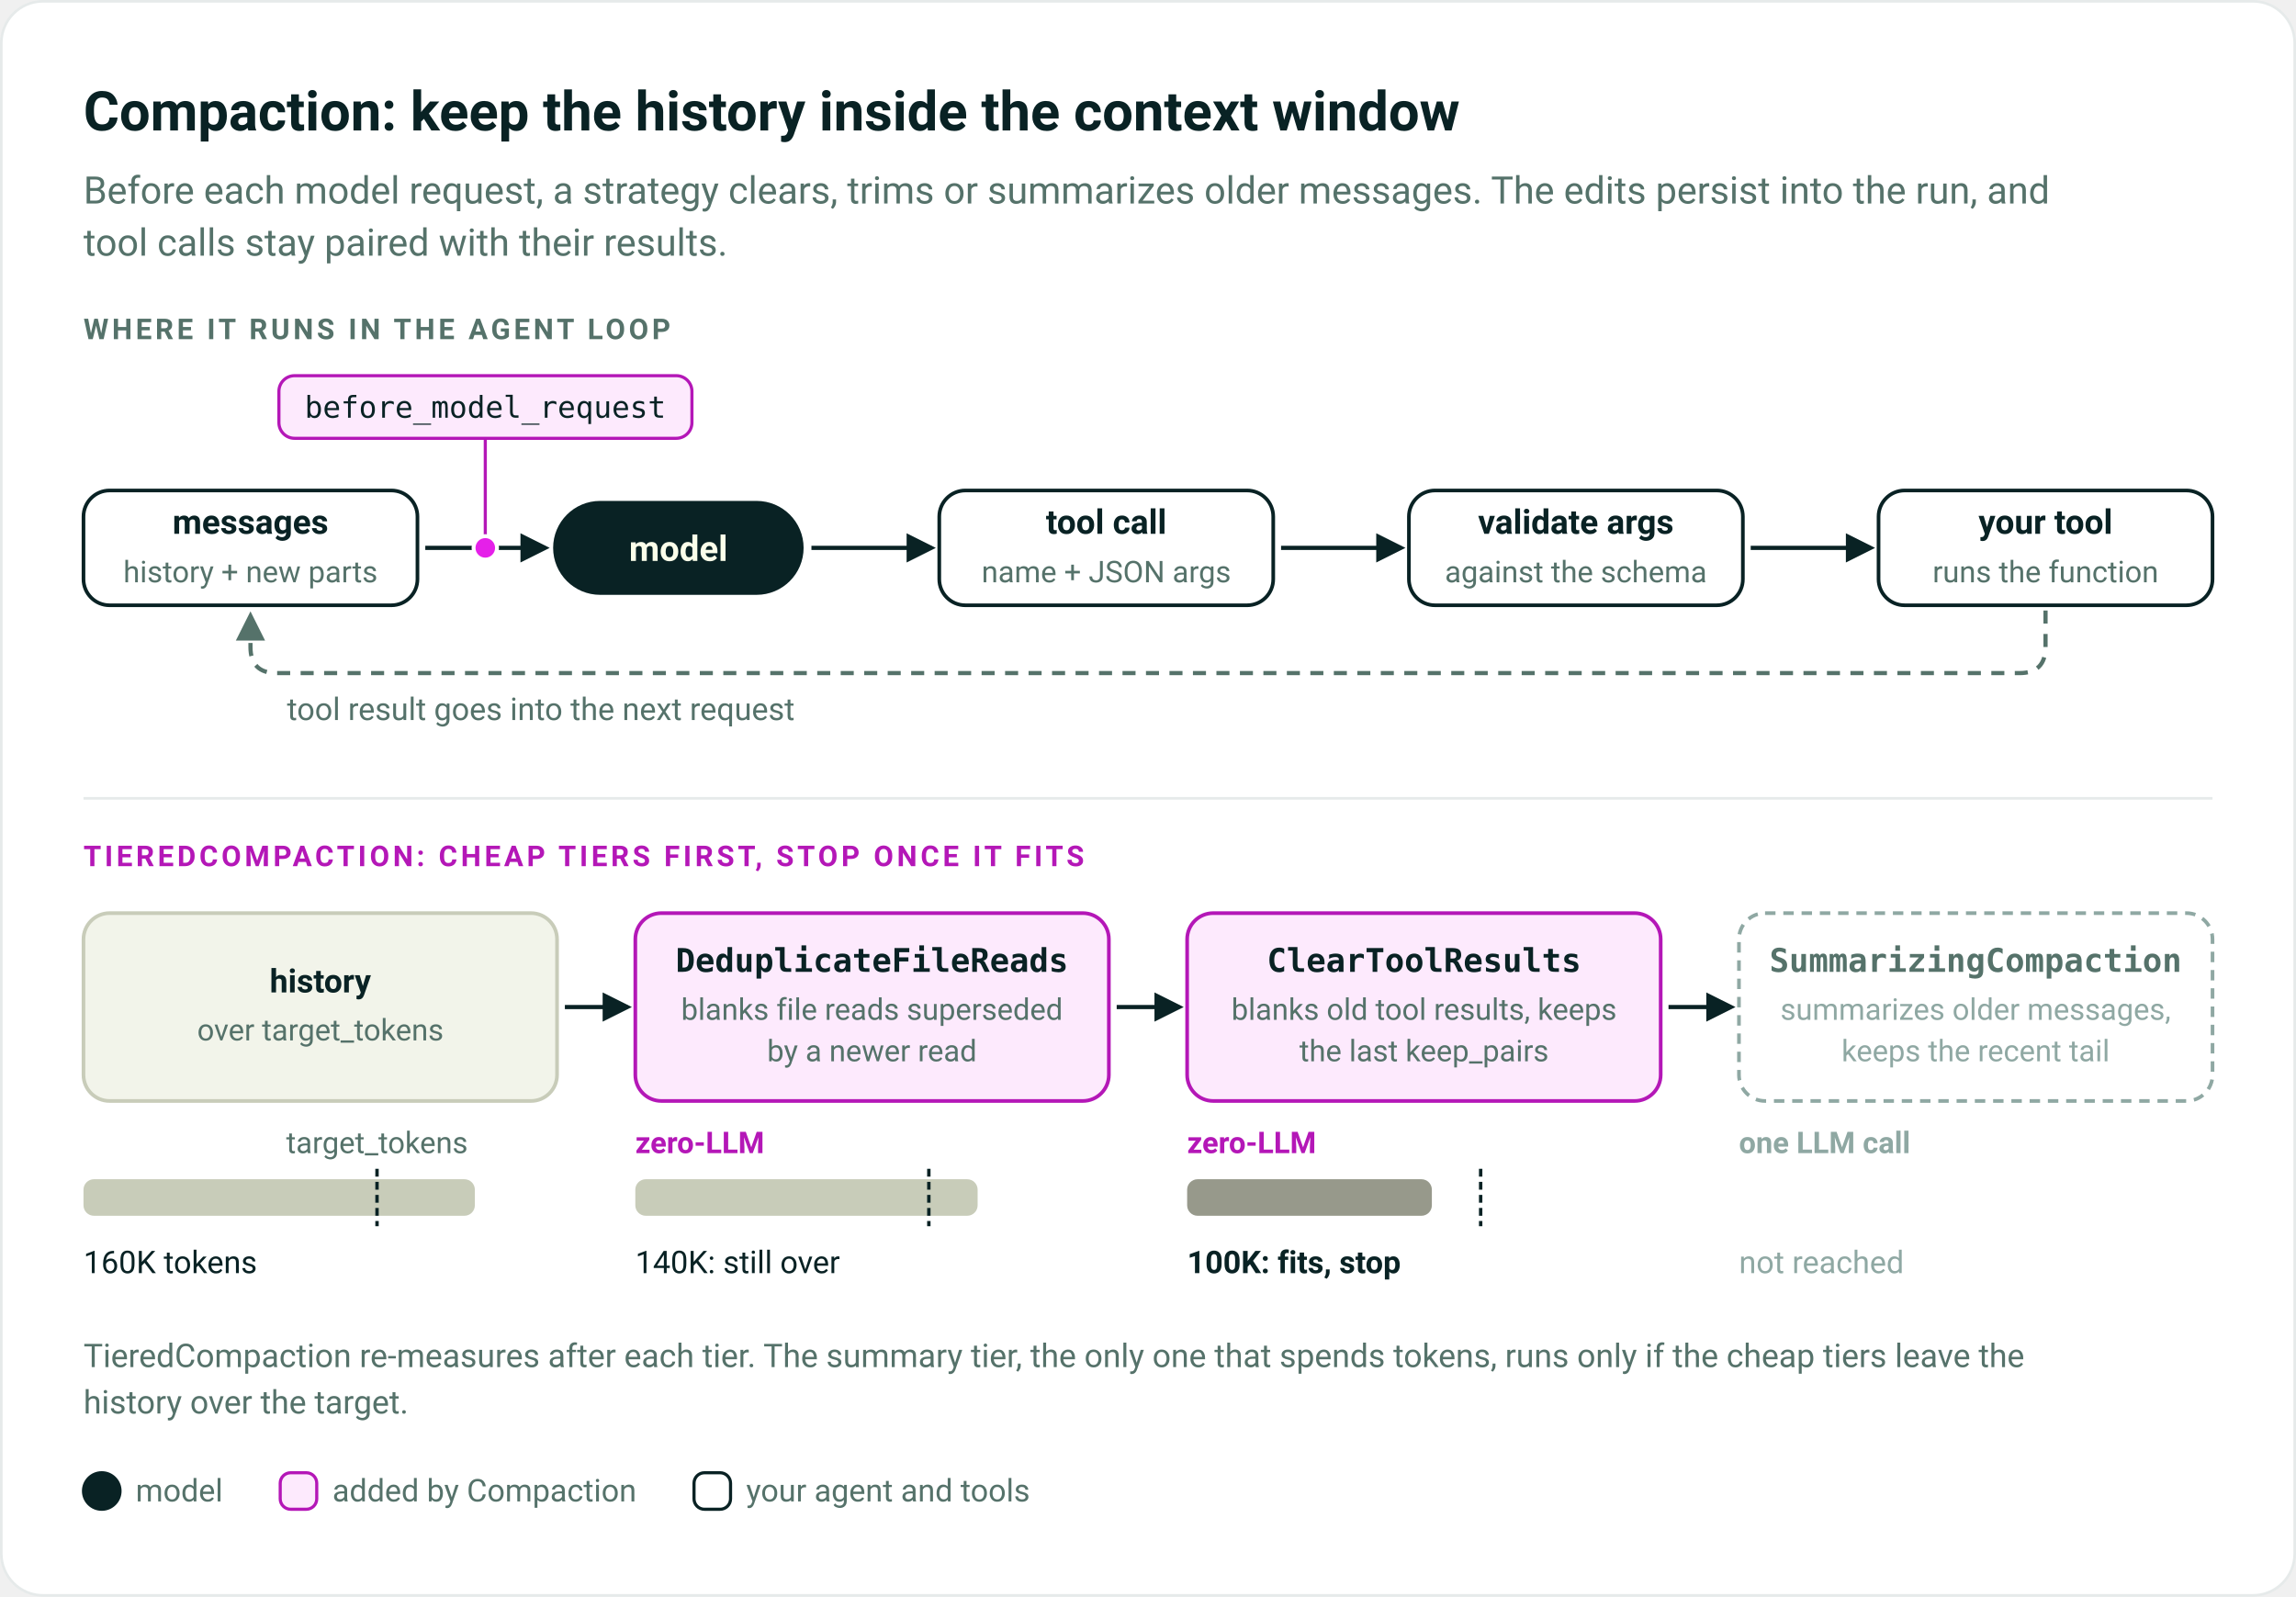
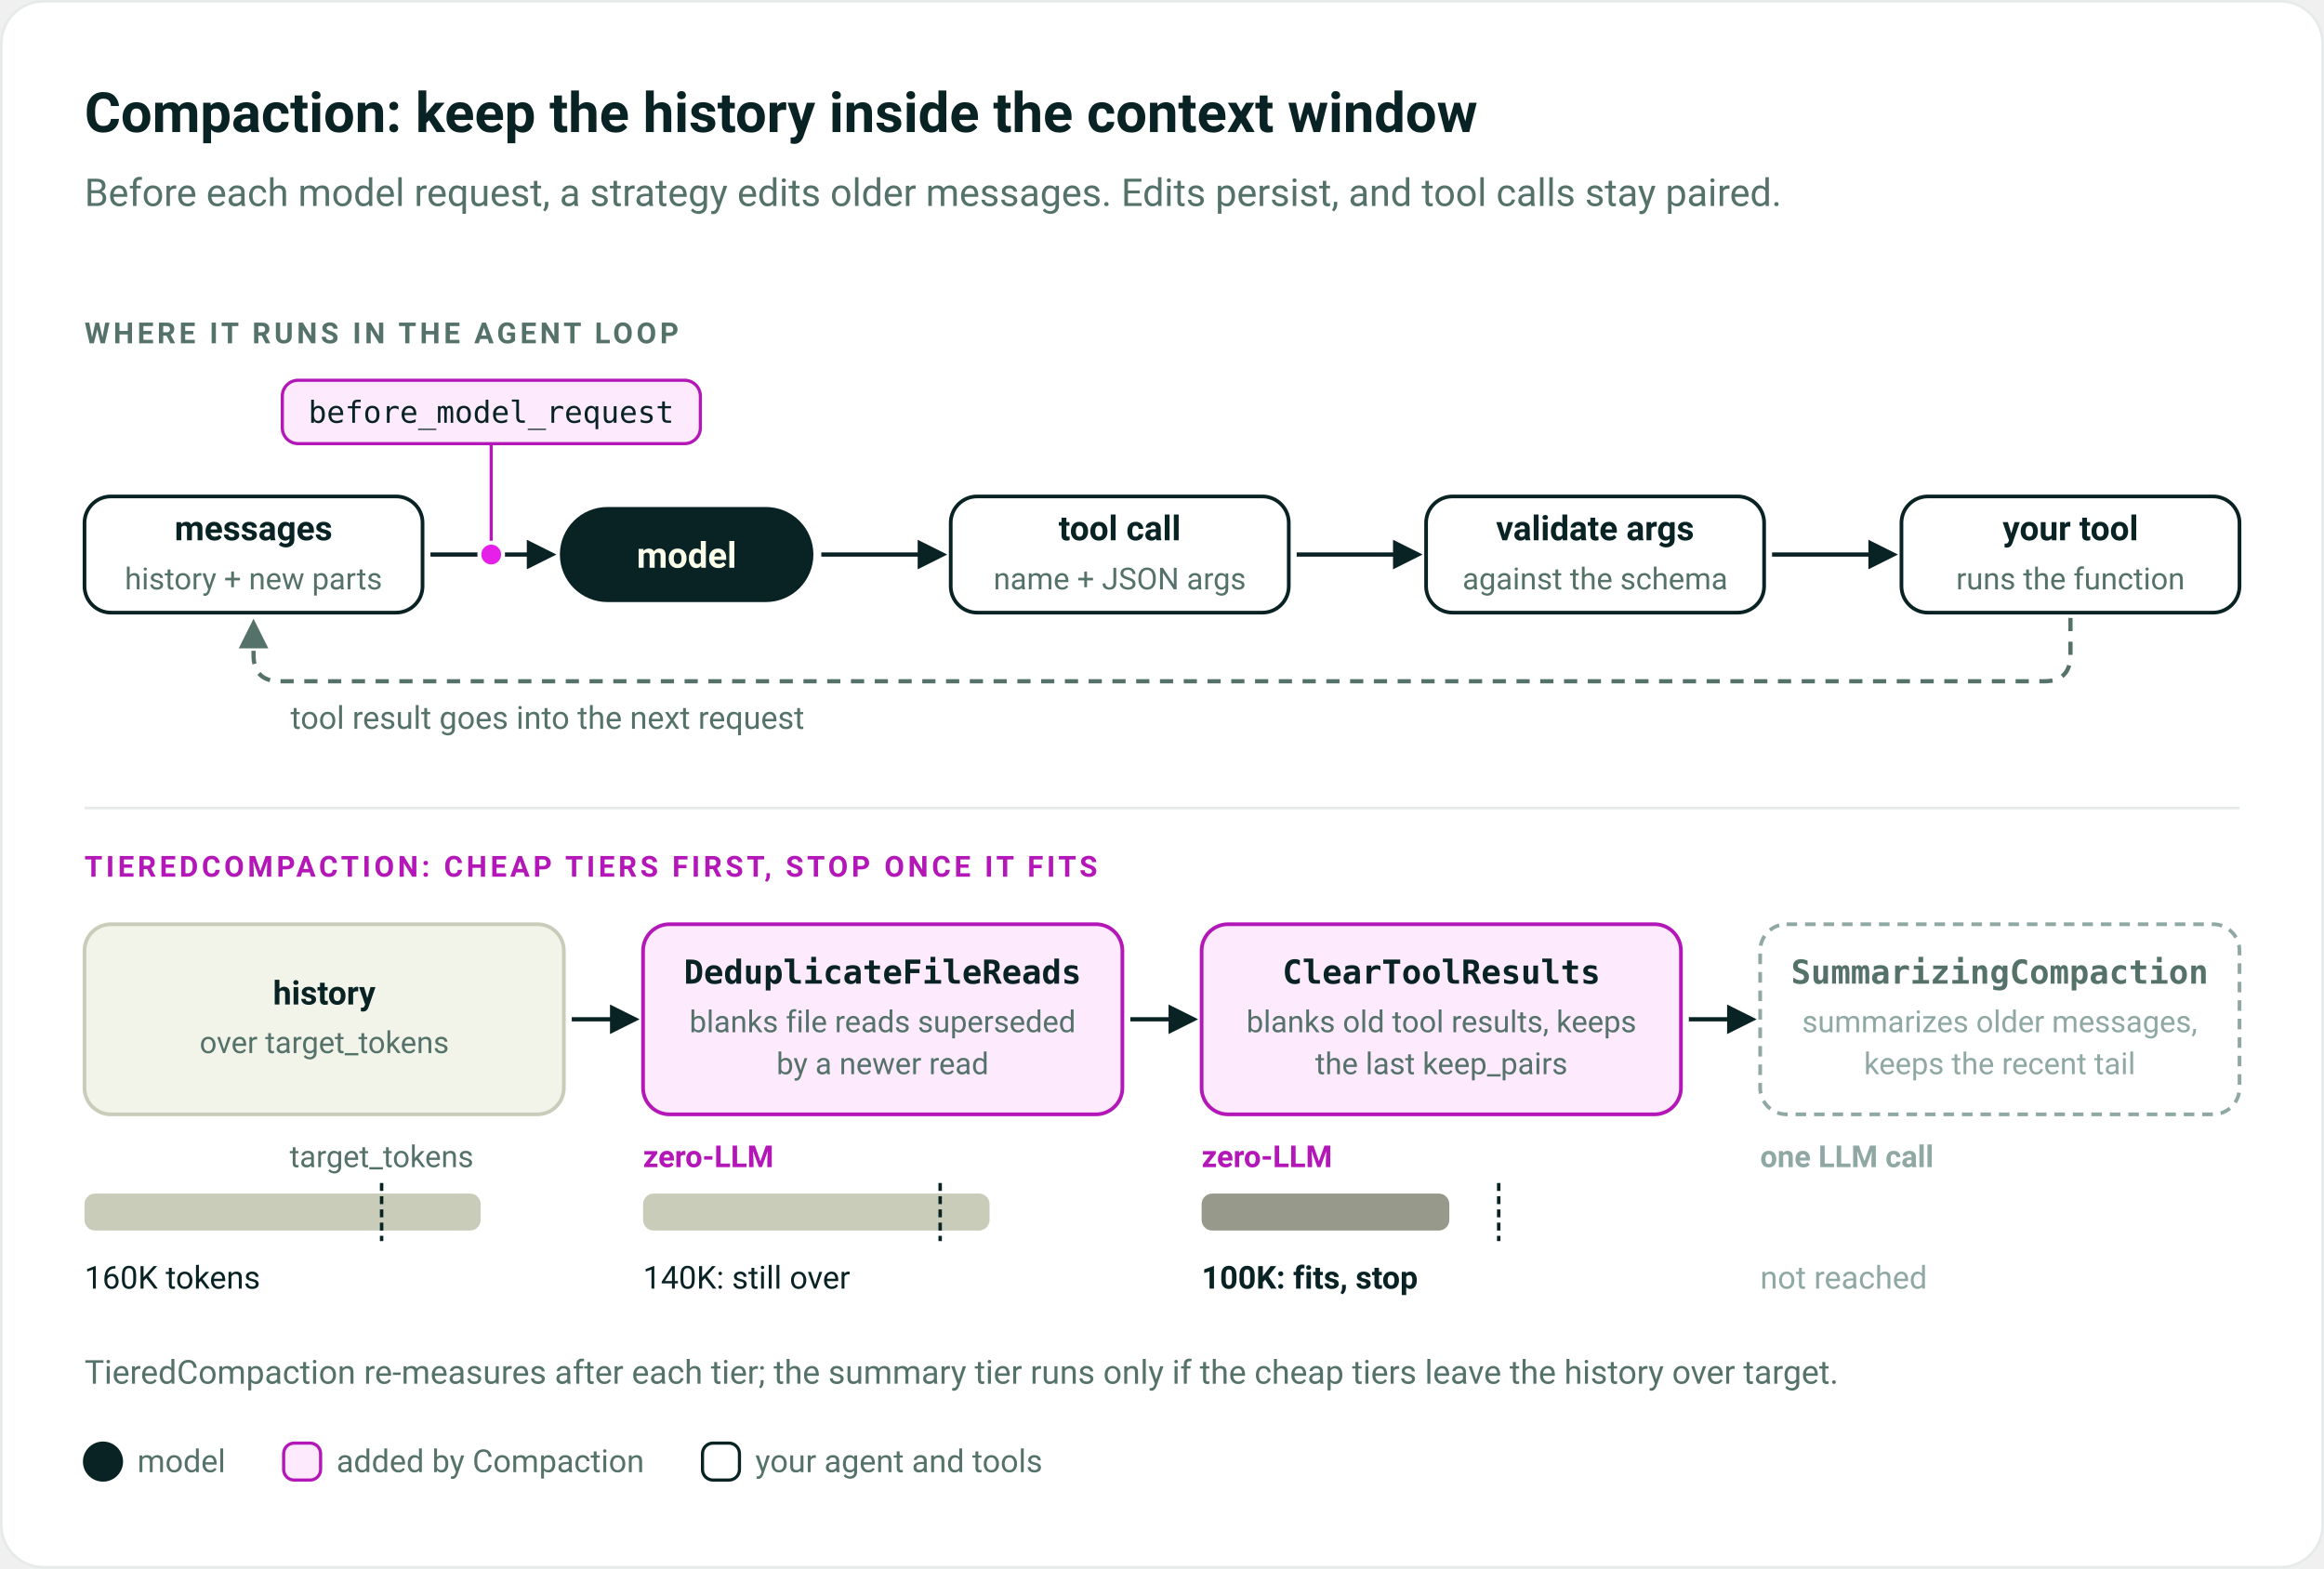
- <svg xmlns="http://www.w3.org/2000/svg" width="880" height="612" viewBox="0 0 880 612" role="img" aria-labelledby="t d">
+ <svg xmlns="http://www.w3.org/2000/svg" width="880" height="594" viewBox="0 0 880 594" role="img" aria-labelledby="t d">
  <defs>
    <marker id="ai" viewBox="0 0 10 10" refX="8.5" refY="5" markerWidth="7" markerHeight="7" orient="auto-start-reverse">
      <path d="M0 0L10 5L0 10z" fill="#092224" />
    </marker>
    <marker id="am" viewBox="0 0 10 10" refX="8.5" refY="5" markerWidth="7" markerHeight="7" orient="auto-start-reverse">
      <path d="M0 0L10 5L0 10z" fill="#55726A" />
    </marker>
    <marker id="al" viewBox="0 0 10 10" refX="8.5" refY="5" markerWidth="7" markerHeight="7" orient="auto-start-reverse">
      <path d="M0 0L10 5L0 10z" fill="#B417B7" />
    </marker>
    <marker id="al2" viewBox="0 0 10 10" refX="8.5" refY="5" markerWidth="7" markerHeight="7" orient="auto-start-reverse">
      <path d="M0 0L10 5L0 10z" fill="#E520E9" />
    </marker>
    <marker id="ap" viewBox="0 0 10 10" refX="8.5" refY="5" markerWidth="7" markerHeight="7" orient="auto-start-reverse">
      <path d="M0 0L10 5L0 10z" fill="#7B57E8" />
    </marker>
    <marker id="aa" viewBox="0 0 10 10" refX="8.5" refY="5" markerWidth="7" markerHeight="7" orient="auto-start-reverse">
      <path d="M0 0L10 5L0 10z" fill="#0E9C86" />
    </marker>
    <marker id="ac" viewBox="0 0 10 10" refX="8.5" refY="5" markerWidth="7" markerHeight="7" orient="auto-start-reverse">
      <path d="M0 0L10 5L0 10z" fill="#E5533D" />
    </marker>
    <marker id="af" viewBox="0 0 10 10" refX="8.5" refY="5" markerWidth="7" markerHeight="7" orient="auto-start-reverse">
      <path d="M0 0L10 5L0 10z" fill="#8FA8A3" />
    </marker>
    <marker id="ao" viewBox="0 0 10 10" refX="8.5" refY="5" markerWidth="7" markerHeight="7" orient="auto-start-reverse">
      <path d="M0 0L10 5L0 10z" fill="#97998B" />
    </marker>
  </defs>
-   <rect x="0.5" y="0.5" width="879" height="611" rx="16" fill="#FFFFFF" stroke="#E6EAEA" />
+   <rect x="0.5" y="0.5" width="879" height="593" rx="16" fill="#FFFFFF" stroke="#E6EAEA" />
  <text x="32" y="50" font-size="21" fill="#092224" text-anchor="start" font-weight="700" font-family="ui-sans-serif, system-ui, -apple-system, 'Segoe UI', Roboto, Helvetica, Arial, sans-serif">Compaction: keep the history inside the context window</text>
-   <text x="32" y="78" font-size="14.5" fill="#55726A" text-anchor="start" font-weight="400" font-family="ui-sans-serif, system-ui, -apple-system, 'Segoe UI', Roboto, Helvetica, Arial, sans-serif">Before each model request, a strategy clears, trims or summarizes older messages. The edits persist into the run, and</text>
-   <text x="32" y="98" font-size="14.5" fill="#55726A" text-anchor="start" font-weight="400" font-family="ui-sans-serif, system-ui, -apple-system, 'Segoe UI', Roboto, Helvetica, Arial, sans-serif">tool calls stay paired with their results.</text>
+   <text x="32" y="78" font-size="14.5" fill="#55726A" text-anchor="start" font-weight="400" font-family="ui-sans-serif, system-ui, -apple-system, 'Segoe UI', Roboto, Helvetica, Arial, sans-serif">Before each model request, a strategy edits older messages. Edits persist, and tool calls stay paired.</text>
  <text letter-spacing="1.3" x="32" y="130" font-size="11" fill="#55726A" text-anchor="start" font-weight="700" font-family="ui-sans-serif, system-ui, -apple-system, 'Segoe UI', Roboto, Helvetica, Arial, sans-serif">WHERE IT RUNS IN THE AGENT LOOP</text>
  <rect x="32" y="188" width="128" height="44" rx="10" fill="#FFFFFF" stroke="#092224" stroke-width="1.4" />
  <text x="96" y="204.6" font-size="13" fill="#092224" text-anchor="middle" font-weight="600" font-family="ui-sans-serif, system-ui, -apple-system, 'Segoe UI', Roboto, Helvetica, Arial, sans-serif">messages</text>
  <text x="96" y="223.2" font-size="11.5" fill="#55726A" text-anchor="middle" font-weight="400" font-family="ui-sans-serif, system-ui, -apple-system, 'Segoe UI', Roboto, Helvetica, Arial, sans-serif">history + new parts</text>
  <rect x="212" y="192" width="96" height="36" rx="18" fill="#092224" />
  <text x="260" y="215" font-size="13.5" fill="#FBFFEA" text-anchor="middle" font-weight="700" font-family="ui-sans-serif, system-ui, -apple-system, 'Segoe UI', Roboto, Helvetica, Arial, sans-serif">model</text>
  <rect x="360" y="188" width="128" height="44" rx="10" fill="#FFFFFF" stroke="#092224" stroke-width="1.4" />
  <text x="424" y="204.6" font-size="13" fill="#092224" text-anchor="middle" font-weight="600" font-family="ui-sans-serif, system-ui, -apple-system, 'Segoe UI', Roboto, Helvetica, Arial, sans-serif">tool call</text>
  <text x="424" y="223.2" font-size="11.5" fill="#55726A" text-anchor="middle" font-weight="400" font-family="ui-sans-serif, system-ui, -apple-system, 'Segoe UI', Roboto, Helvetica, Arial, sans-serif">name + JSON args</text>
  <rect x="540" y="188" width="128" height="44" rx="10" fill="#FFFFFF" stroke="#092224" stroke-width="1.4" />
  <text x="604" y="204.6" font-size="13" fill="#092224" text-anchor="middle" font-weight="600" font-family="ui-sans-serif, system-ui, -apple-system, 'Segoe UI', Roboto, Helvetica, Arial, sans-serif">validate args</text>
  <text x="604" y="223.2" font-size="11.5" fill="#55726A" text-anchor="middle" font-weight="400" font-family="ui-sans-serif, system-ui, -apple-system, 'Segoe UI', Roboto, Helvetica, Arial, sans-serif">against the schema</text>
  <rect x="720" y="188" width="128" height="44" rx="10" fill="#FFFFFF" stroke="#092224" stroke-width="1.4" />
  <text x="784" y="204.6" font-size="13" fill="#092224" text-anchor="middle" font-weight="600" font-family="ui-sans-serif, system-ui, -apple-system, 'Segoe UI', Roboto, Helvetica, Arial, sans-serif">your tool</text>
  <text x="784" y="223.2" font-size="11.5" fill="#55726A" text-anchor="middle" font-weight="400" font-family="ui-sans-serif, system-ui, -apple-system, 'Segoe UI', Roboto, Helvetica, Arial, sans-serif">runs the function</text>
  <line x1="163" y1="210" x2="209" y2="210" stroke="#092224" stroke-width="1.6" marker-end="url(#ai)" />
  <line x1="311" y1="210" x2="357" y2="210" stroke="#092224" stroke-width="1.6" marker-end="url(#ai)" />
  <line x1="491" y1="210" x2="537" y2="210" stroke="#092224" stroke-width="1.6" marker-end="url(#ai)" />
  <line x1="671" y1="210" x2="717" y2="210" stroke="#092224" stroke-width="1.6" marker-end="url(#ai)" />
  <path d="M 784 234 L 784 248 Q 784 258 774 258 L 106 258 Q 96 258 96 248 L 96 236" stroke="#55726A" stroke-width="1.6" fill="none" stroke-dasharray="5 4" marker-end="url(#am)" />
  <text x="110" y="276" font-size="12" fill="#55726A" text-anchor="start" font-weight="400" font-family="ui-sans-serif, system-ui, -apple-system, 'Segoe UI', Roboto, Helvetica, Arial, sans-serif">tool result goes into the next request</text>
  <line x1="186" y1="210" x2="186" y2="168" stroke="#B417B7" stroke-width="1.2" />
  <circle cx="186" cy="210" r="4.5" fill="#E520E9" stroke="#FFFFFF" stroke-width="1.5" />
  <rect x="106.9" y="144" width="158.3" height="24" rx="6" fill="#FDEAFD" stroke="#B417B7" stroke-width="1.2" />
  <text x="186" y="160.1" font-size="11.5" fill="#092224" text-anchor="middle" font-weight="500" font-family="ui-monospace, 'SF Mono', Menlo, Consolas, monospace">before_model_request</text>
  <line x1="32" y1="306" x2="848" y2="306" stroke="#E6EAEA" stroke-width="1" />
  <text letter-spacing="1.3" x="32" y="332" font-size="11" fill="#B417B7" text-anchor="start" font-weight="700" font-family="ui-sans-serif, system-ui, -apple-system, 'Segoe UI', Roboto, Helvetica, Arial, sans-serif">TIEREDCOMPACTION: CHEAP TIERS FIRST, STOP ONCE IT FITS</text>
  <rect x="32" y="350" width="181.5" height="72" rx="10" fill="#F2F4EA" stroke="#C8CCB9" stroke-width="1.4" />
  <text x="122.8" y="380.4" font-size="12.5" fill="#092224" text-anchor="middle" font-weight="600" font-family="ui-sans-serif, system-ui, -apple-system, 'Segoe UI', Roboto, Helvetica, Arial, sans-serif">history</text>
  <text x="122.8" y="398.8" font-size="11.5" fill="#55726A" text-anchor="middle" font-weight="400" font-family="ui-sans-serif, system-ui, -apple-system, 'Segoe UI', Roboto, Helvetica, Arial, sans-serif">over target_tokens</text>
  <text x="144.5" y="442" font-size="11.5" fill="#55726A" text-anchor="middle" font-weight="400" font-family="ui-sans-serif, system-ui, -apple-system, 'Segoe UI', Roboto, Helvetica, Arial, sans-serif">target_tokens</text>
  <rect x="32" y="452" width="150" height="14" rx="4" fill="#C8CCB9" />
  <line x1="144.5" y1="448" x2="144.5" y2="470" stroke="#092224" stroke-width="1.3" stroke-dasharray="3 2" />
  <text x="32" y="488" font-size="12" fill="#092224" text-anchor="start" font-weight="400" font-family="ui-sans-serif, system-ui, -apple-system, 'Segoe UI', Roboto, Helvetica, Arial, sans-serif">160K tokens</text>
  <rect x="243.5" y="350" width="181.5" height="72" rx="10" fill="#FDEAFD" stroke="#B417B7" stroke-width="1.4" />
  <text x="334.2" y="372.5" font-size="12.5" fill="#092224" text-anchor="middle" font-weight="600" font-family="ui-monospace, 'SF Mono', Menlo, Consolas, monospace">DeduplicateFileReads</text>
  <text x="334.2" y="390.9" font-size="11.5" fill="#55726A" text-anchor="middle" font-weight="400" font-family="ui-sans-serif, system-ui, -apple-system, 'Segoe UI', Roboto, Helvetica, Arial, sans-serif">blanks file reads superseded</text>
  <text x="334.2" y="406.8" font-size="11.5" fill="#55726A" text-anchor="middle" font-weight="400" font-family="ui-sans-serif, system-ui, -apple-system, 'Segoe UI', Roboto, Helvetica, Arial, sans-serif">by a newer read</text>
  <line x1="216.5" y1="386" x2="240.5" y2="386" stroke="#092224" stroke-width="1.6" marker-end="url(#ai)" />
  <text x="243.5" y="442" font-size="11.5" fill="#B417B7" text-anchor="start" font-weight="600" font-family="ui-sans-serif, system-ui, -apple-system, 'Segoe UI', Roboto, Helvetica, Arial, sans-serif">zero-LLM</text>
  <rect x="243.5" y="452" width="131.2" height="14" rx="4" fill="#C8CCB9" />
  <line x1="356" y1="448" x2="356" y2="470" stroke="#092224" stroke-width="1.3" stroke-dasharray="3 2" />
  <text x="243.5" y="488" font-size="12" fill="#092224" text-anchor="start" font-weight="400" font-family="ui-sans-serif, system-ui, -apple-system, 'Segoe UI', Roboto, Helvetica, Arial, sans-serif">140K: still over</text>
  <rect x="455" y="350" width="181.5" height="72" rx="10" fill="#FDEAFD" stroke="#B417B7" stroke-width="1.4" />
  <text x="545.8" y="372.5" font-size="12.5" fill="#092224" text-anchor="middle" font-weight="600" font-family="ui-monospace, 'SF Mono', Menlo, Consolas, monospace">ClearToolResults</text>
  <text x="545.8" y="390.9" font-size="11.5" fill="#55726A" text-anchor="middle" font-weight="400" font-family="ui-sans-serif, system-ui, -apple-system, 'Segoe UI', Roboto, Helvetica, Arial, sans-serif">blanks old tool results, keeps</text>
  <text x="545.8" y="406.8" font-size="11.5" fill="#55726A" text-anchor="middle" font-weight="400" font-family="ui-sans-serif, system-ui, -apple-system, 'Segoe UI', Roboto, Helvetica, Arial, sans-serif">the last keep_pairs</text>
  <line x1="428" y1="386" x2="452" y2="386" stroke="#092224" stroke-width="1.6" marker-end="url(#ai)" />
  <text x="455" y="442" font-size="11.5" fill="#B417B7" text-anchor="start" font-weight="600" font-family="ui-sans-serif, system-ui, -apple-system, 'Segoe UI', Roboto, Helvetica, Arial, sans-serif">zero-LLM</text>
  <rect x="455" y="452" width="93.8" height="14" rx="4" fill="#97998B" />
  <line x1="567.5" y1="448" x2="567.5" y2="470" stroke="#092224" stroke-width="1.3" stroke-dasharray="3 2" />
  <text x="455" y="488" font-size="12" fill="#092224" text-anchor="start" font-weight="600" font-family="ui-sans-serif, system-ui, -apple-system, 'Segoe UI', Roboto, Helvetica, Arial, sans-serif">100K: fits, stop</text>
  <rect x="666.5" y="350" width="181.5" height="72" rx="10" fill="#FFFFFF" stroke="#8FA8A3" stroke-width="1.4" stroke-dasharray="4 3" />
  <text x="757.2" y="372.5" font-size="12.5" fill="#55726A" text-anchor="middle" font-weight="600" font-family="ui-monospace, 'SF Mono', Menlo, Consolas, monospace">SummarizingCompaction</text>
  <text x="757.2" y="390.9" font-size="11.5" fill="#8FA8A3" text-anchor="middle" font-weight="400" font-family="ui-sans-serif, system-ui, -apple-system, 'Segoe UI', Roboto, Helvetica, Arial, sans-serif">summarizes older messages,</text>
  <text x="757.2" y="406.8" font-size="11.5" fill="#8FA8A3" text-anchor="middle" font-weight="400" font-family="ui-sans-serif, system-ui, -apple-system, 'Segoe UI', Roboto, Helvetica, Arial, sans-serif">keeps the recent tail</text>
  <line x1="639.5" y1="386" x2="663.5" y2="386" stroke="#092224" stroke-width="1.6" marker-end="url(#ai)" />
  <text x="666.5" y="442" font-size="11.5" fill="#8FA8A3" text-anchor="start" font-weight="600" font-family="ui-sans-serif, system-ui, -apple-system, 'Segoe UI', Roboto, Helvetica, Arial, sans-serif">one LLM call</text>
  <text x="666.5" y="488" font-size="12" fill="#8FA8A3" text-anchor="start" font-weight="400" font-family="ui-sans-serif, system-ui, -apple-system, 'Segoe UI', Roboto, Helvetica, Arial, sans-serif">not reached</text>
-   <text x="32" y="524" font-size="12.5" fill="#55726A" text-anchor="start" font-weight="400" font-family="ui-sans-serif, system-ui, -apple-system, 'Segoe UI', Roboto, Helvetica, Arial, sans-serif">TieredCompaction re-measures after each tier. The summary tier, the only one that spends tokens, runs only if the cheap tiers leave the</text>
-   <text x="32" y="541.8" font-size="12.5" fill="#55726A" text-anchor="start" font-weight="400" font-family="ui-sans-serif, system-ui, -apple-system, 'Segoe UI', Roboto, Helvetica, Arial, sans-serif">history over the target.</text>
-   <rect x="32" y="564.5" width="14" height="14" rx="7" fill="#092224" stroke="#092224" stroke-width="1.2" />
-   <text x="52" y="575.5" font-size="12" fill="#55726A" text-anchor="start" font-weight="400" font-family="ui-sans-serif, system-ui, -apple-system, 'Segoe UI', Roboto, Helvetica, Arial, sans-serif">model</text>
-   <rect x="107.4" y="564.5" width="14" height="14" rx="4" fill="#FDEAFD" stroke="#B417B7" stroke-width="1.2" />
-   <text x="127.4" y="575.5" font-size="12" fill="#55726A" text-anchor="start" font-weight="400" font-family="ui-sans-serif, system-ui, -apple-system, 'Segoe UI', Roboto, Helvetica, Arial, sans-serif">added by Compaction</text>
-   <rect x="266" y="564.5" width="14" height="14" rx="4" fill="#FFFFFF" stroke="#092224" stroke-width="1.2" />
-   <text x="286" y="575.5" font-size="12" fill="#55726A" text-anchor="start" font-weight="400" font-family="ui-sans-serif, system-ui, -apple-system, 'Segoe UI', Roboto, Helvetica, Arial, sans-serif">your agent and tools</text>
+   <text x="32" y="524" font-size="12.5" fill="#55726A" text-anchor="start" font-weight="400" font-family="ui-sans-serif, system-ui, -apple-system, 'Segoe UI', Roboto, Helvetica, Arial, sans-serif">TieredCompaction re-measures after each tier; the summary tier runs only if the cheap tiers leave the history over target.</text>
+   <rect x="32" y="546.5" width="14" height="14" rx="7" fill="#092224" stroke="#092224" stroke-width="1.2" />
+   <text x="52" y="557.5" font-size="12" fill="#55726A" text-anchor="start" font-weight="400" font-family="ui-sans-serif, system-ui, -apple-system, 'Segoe UI', Roboto, Helvetica, Arial, sans-serif">model</text>
+   <rect x="107.4" y="546.5" width="14" height="14" rx="4" fill="#FDEAFD" stroke="#B417B7" stroke-width="1.2" />
+   <text x="127.4" y="557.5" font-size="12" fill="#55726A" text-anchor="start" font-weight="400" font-family="ui-sans-serif, system-ui, -apple-system, 'Segoe UI', Roboto, Helvetica, Arial, sans-serif">added by Compaction</text>
+   <rect x="266" y="546.5" width="14" height="14" rx="4" fill="#FFFFFF" stroke="#092224" stroke-width="1.2" />
+   <text x="286" y="557.5" font-size="12" fill="#55726A" text-anchor="start" font-weight="400" font-family="ui-sans-serif, system-ui, -apple-system, 'Segoe UI', Roboto, Helvetica, Arial, sans-serif">your agent and tools</text>
</svg>
